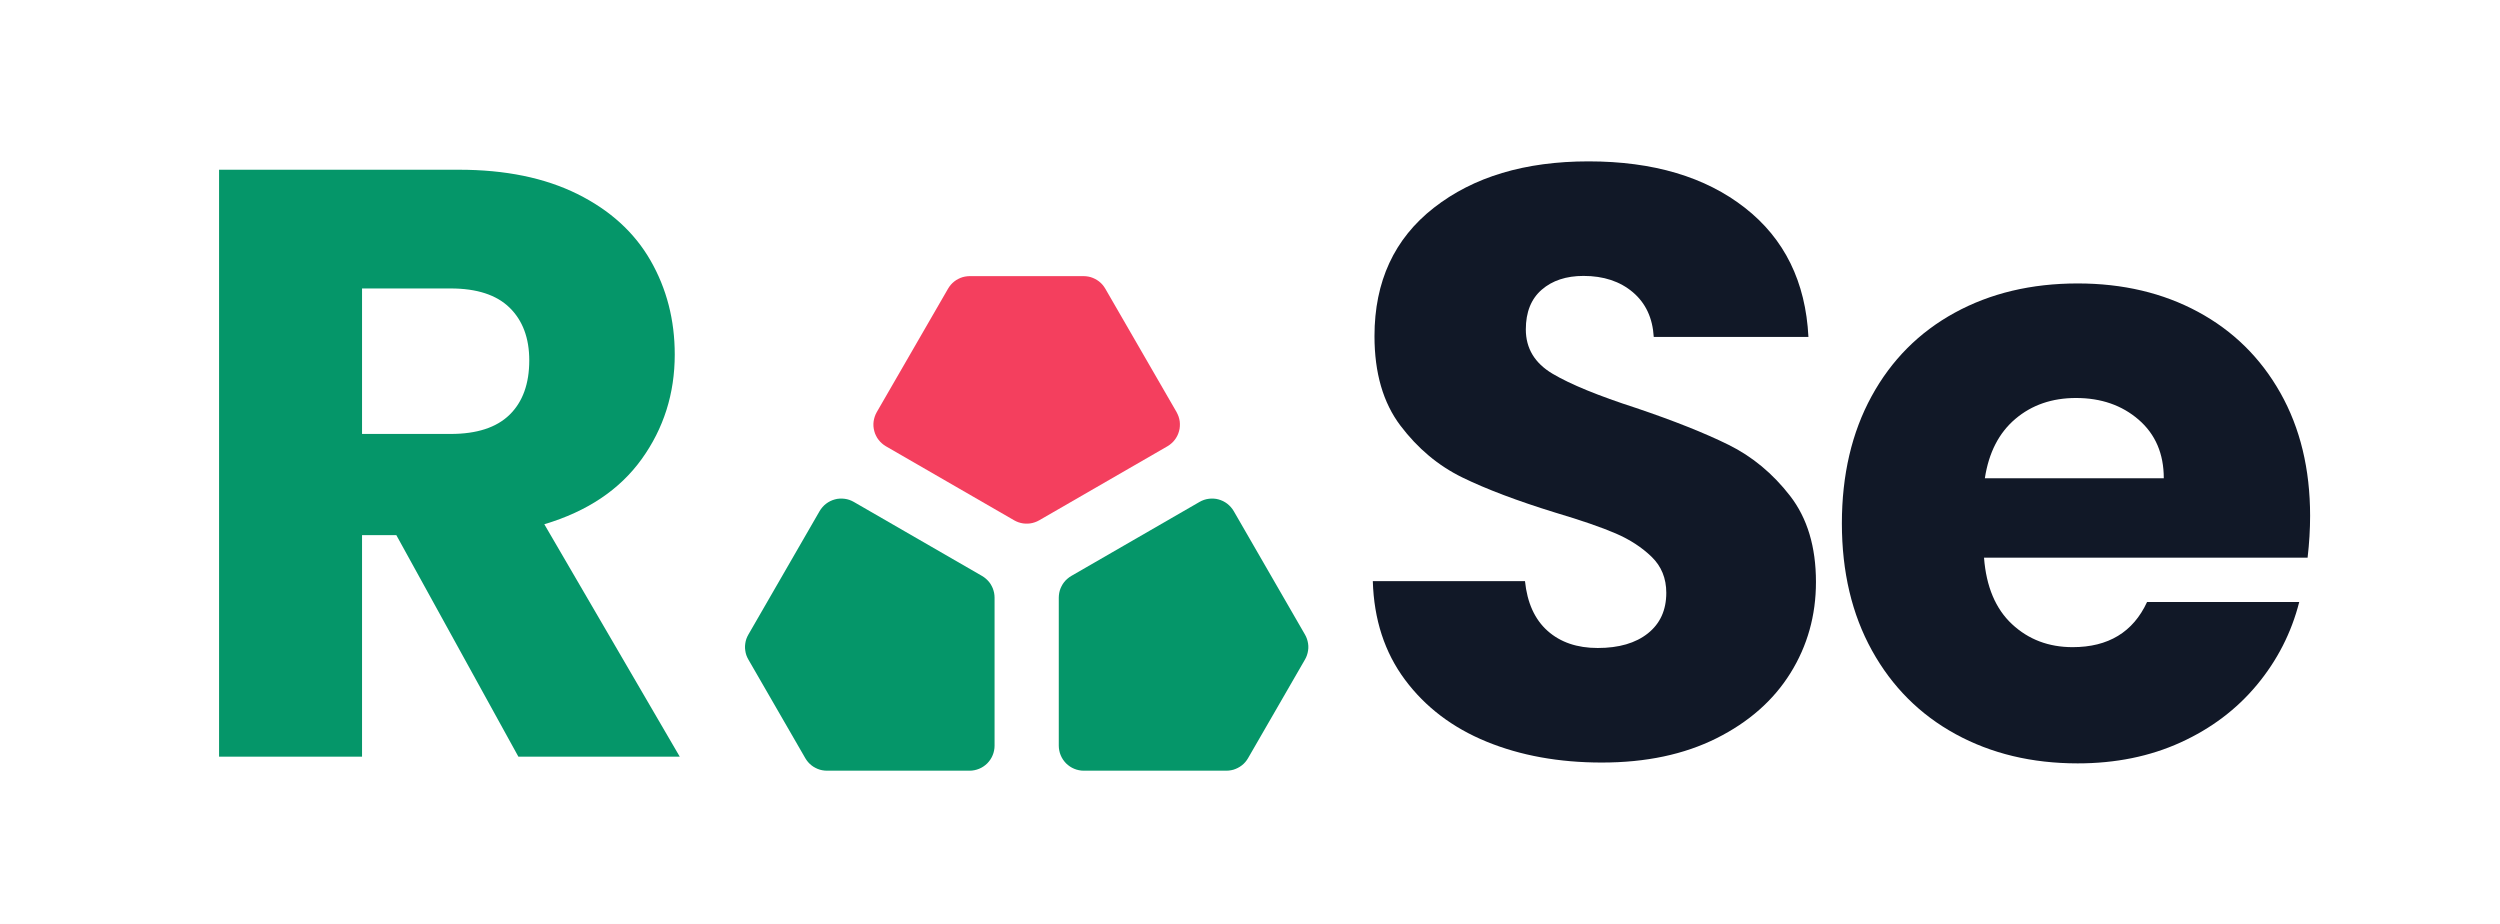
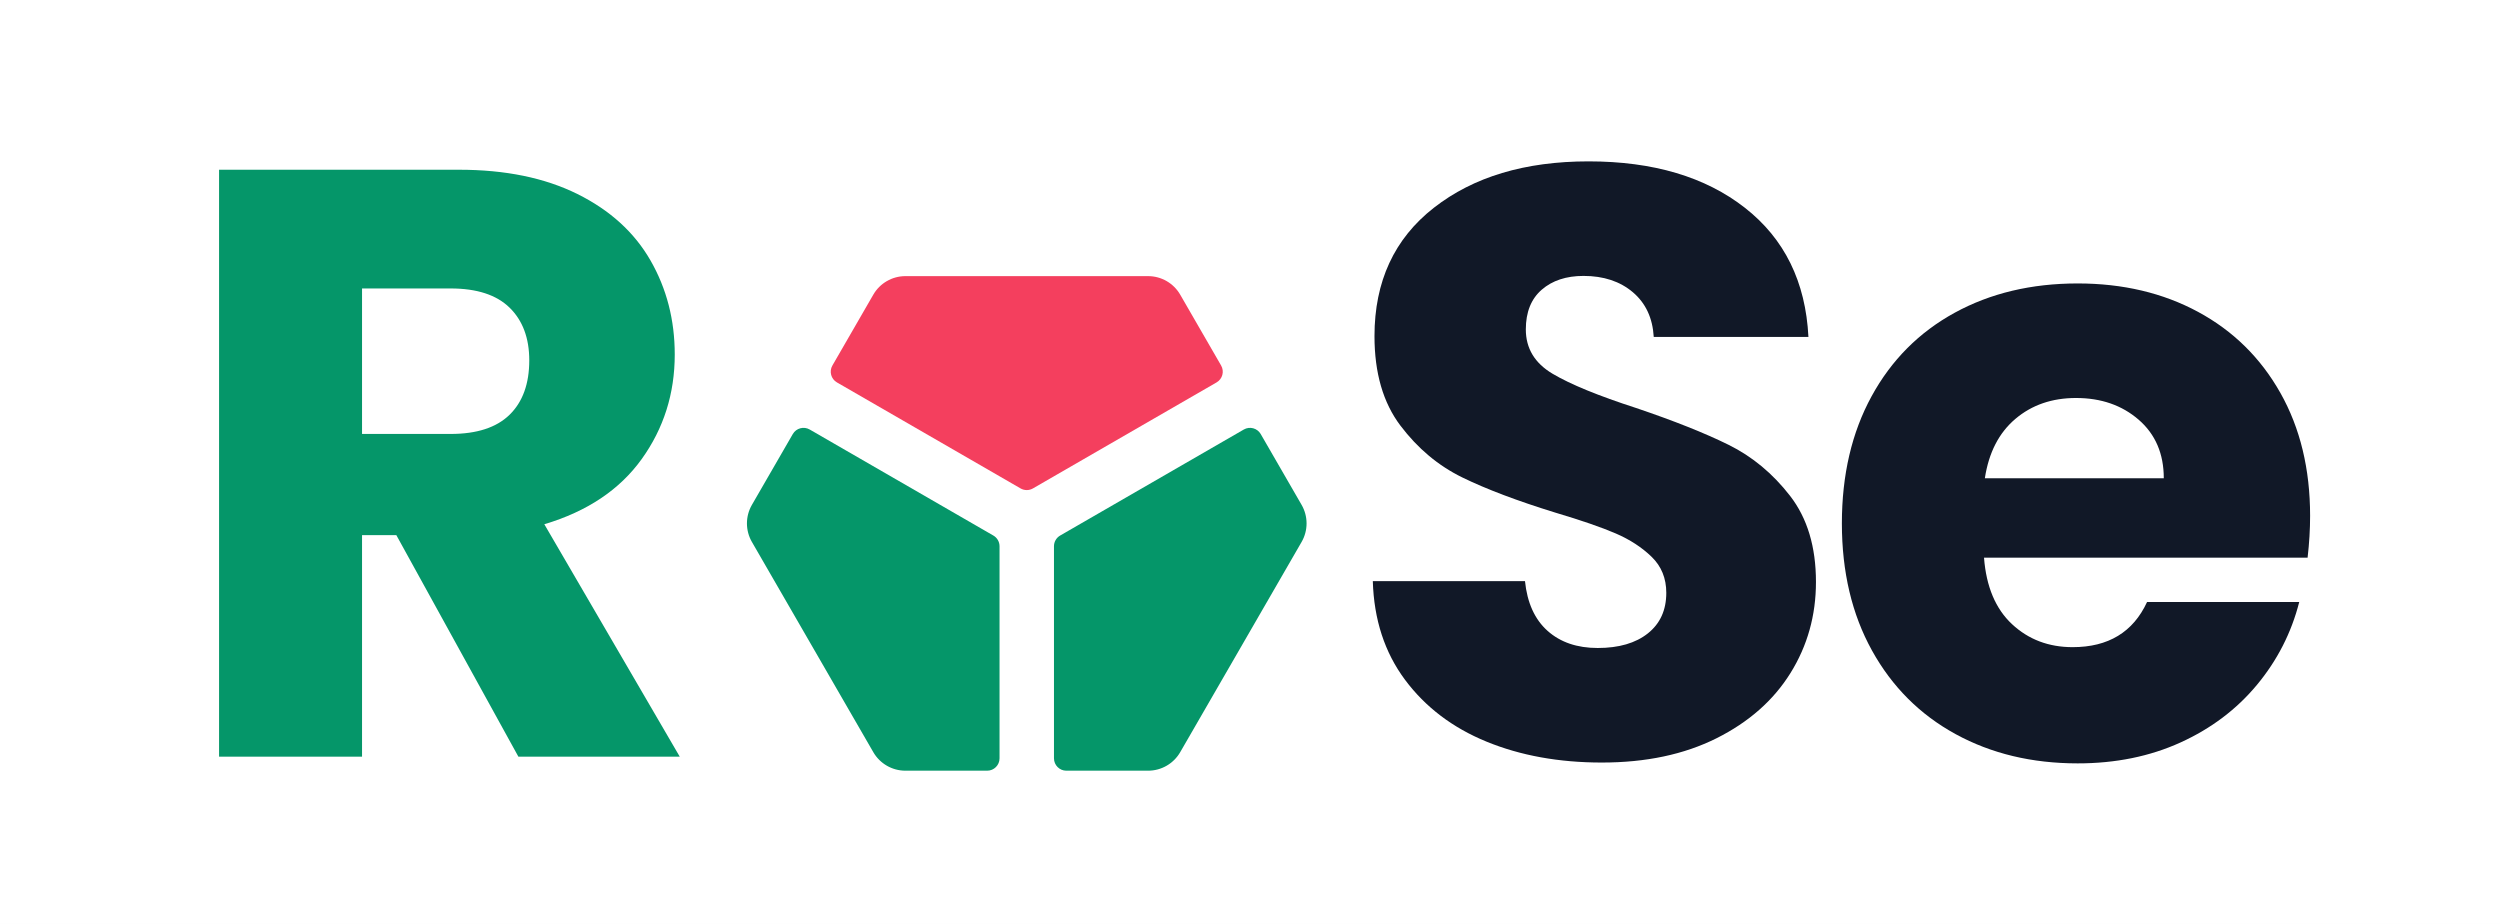
<svg xmlns="http://www.w3.org/2000/svg" viewBox="0 0 598 221" width="598" height="221">
  <rect width="100%" height="100%" fill="#FFFFFF" />
  <path d="M124.0 181.0 94.8 128.0H86.6V181.0H52.4V40.6H109.8Q126.4 40.6 138.1 46.4Q149.8 52.2 155.6 62.3Q161.4 72.4 161.4 84.8Q161.4 98.8 153.5 109.8Q145.6 120.8 130.2 125.4L162.6 181.0ZM86.6 103.8H107.8Q117.2 103.8 121.9 99.2Q126.6 94.6 126.6 86.2Q126.6 78.2 121.9 73.6Q117.2 69.0 107.8 69.0H86.6Z" fill="#059669" />
-   <path d="M264.38,69.04 L264.07,68.56 L263.72,68.11 L263.33,67.70 L262.90,67.33 L262.43,67.00 L261.94,66.72 L261.42,66.48 L260.89,66.29 L260.33,66.16 L259.77,66.08 L259.20,66.05 L231.95,66.05 L231.39,66.08 L230.82,66.16 L230.27,66.29 L229.73,66.48 L229.22,66.72 L228.72,67.00 L228.26,67.33 L227.83,67.70 L227.44,68.11 L227.09,68.56 L226.78,69.04 L209.72,98.58 L209.45,99.11 L209.24,99.65 L209.08,100.21 L208.97,100.79 L208.92,101.38 L208.93,101.96 L209.00,102.54 L209.13,103.12 L209.30,103.68 L209.54,104.21 L209.82,104.73 L210.16,105.21 L210.54,105.66 L210.96,106.06 L211.42,106.43 L211.91,106.75 L242.59,124.46 L243.10,124.72 L243.62,124.93 L244.17,125.09 L244.73,125.20 L245.29,125.25 L245.86,125.25 L246.43,125.20 L246.99,125.09 L247.53,124.93 L248.06,124.72 L248.57,124.46 L279.25,106.75 L279.74,106.43 L280.20,106.06 L280.62,105.66 L281.00,105.21 L281.33,104.73 L281.62,104.21 L281.85,103.68 L282.03,103.12 L282.16,102.54 L282.22,101.96 L282.23,101.38 L282.19,100.79 L282.08,100.21 L281.92,99.65 L281.70,99.11 L281.44,98.58 Z" fill="#F43F5E" />
-   <path d="M293.35,184.35 L293.92,184.32 L294.48,184.24 L295.04,184.11 L295.57,183.92 L296.09,183.68 L296.58,183.40 L297.05,183.07 L297.48,182.70 L297.87,182.29 L298.22,181.84 L298.53,181.36 L312.15,157.76 L312.41,157.26 L312.62,156.73 L312.78,156.18 L312.89,155.62 L312.95,155.06 L312.95,154.49 L312.89,153.92 L312.78,153.37 L312.62,152.82 L312.41,152.29 L312.15,151.79 L295.10,122.24 L294.78,121.75 L294.41,121.29 L294.00,120.87 L293.56,120.49 L293.08,120.16 L292.56,119.87 L292.02,119.64 L291.47,119.46 L290.89,119.33 L290.31,119.27 L289.72,119.26 L289.14,119.31 L288.56,119.41 L288.00,119.57 L287.45,119.79 L286.93,120.06 L256.25,137.77 L255.77,138.08 L255.33,138.43 L254.91,138.82 L254.54,139.25 L254.21,139.71 L253.93,140.21 L253.69,140.72 L253.50,141.26 L253.37,141.81 L253.29,142.38 L253.26,142.94 L253.26,178.37 L253.29,178.96 L253.38,179.54 L253.52,180.11 L253.72,180.66 L253.97,181.19 L254.27,181.69 L254.62,182.16 L255.01,182.60 L255.45,182.99 L255.92,183.34 L256.42,183.64 L256.95,183.89 L257.50,184.09 L258.07,184.23 L258.65,184.32 L259.24,184.35 Z" fill="#059669" />
-   <path d="M179.01,151.79 L178.75,152.29 L178.53,152.82 L178.37,153.37 L178.27,153.92 L178.21,154.49 L178.21,155.06 L178.27,155.62 L178.37,156.18 L178.53,156.73 L178.75,157.26 L179.01,157.76 L192.63,181.36 L192.94,181.84 L193.29,182.29 L193.68,182.70 L194.11,183.07 L194.57,183.40 L195.07,183.68 L195.58,183.92 L196.12,184.11 L196.67,184.24 L197.24,184.32 L197.81,184.35 L231.92,184.35 L232.51,184.32 L233.09,184.23 L233.65,184.09 L234.21,183.89 L234.74,183.64 L235.24,183.34 L235.71,182.99 L236.15,182.60 L236.54,182.16 L236.89,181.69 L237.19,181.19 L237.44,180.66 L237.64,180.11 L237.78,179.54 L237.87,178.96 L237.90,178.37 L237.90,142.94 L237.87,142.38 L237.79,141.81 L237.65,141.26 L237.47,140.72 L237.23,140.21 L236.95,139.71 L236.62,139.25 L236.24,138.82 L235.83,138.43 L235.39,138.08 L234.91,137.77 L204.23,120.06 L203.70,119.79 L203.16,119.57 L202.60,119.41 L202.02,119.31 L201.43,119.26 L200.85,119.27 L200.26,119.33 L199.69,119.46 L199.13,119.64 L198.60,119.87 L198.08,120.16 L197.60,120.49 L197.15,120.87 L196.75,121.29 L196.38,121.75 L196.06,122.24 Z" fill="#059669" />
+   <path d="M199.11 87.43L208.89 70.49A8.87 8.87 0 0 1 216.57 66.05L274.63 66.05A8.87 8.87 0 0 1 282.31 70.49L292.09 87.43A2.96 2.96 0 0 1 291.01 91.47L247.08 116.83A2.96 2.96 0 0 1 244.12 116.83L200.19 91.47A2.96 2.96 0 0 1 199.11 87.43Z" fill="#F43F5E" />
+   <path d="M311.34 129.64L282.31 179.91A8.87 8.87 0 0 1 274.63 184.35L255.06 184.35A2.96 2.96 0 0 1 252.11 181.39L252.11 130.66A2.96 2.96 0 0 1 253.59 128.1L297.52 102.74A2.96 2.96 0 0 1 301.56 103.82L311.34 120.76A8.87 8.87 0 0 1 311.34 129.64Z" fill="#059669" />
+   <path d="M236.14 184.35L216.57 184.35A8.87 8.87 0 0 1 208.89 179.91L179.86 129.64A8.87 8.87 0 0 1 179.86 120.76L189.64 103.82A2.96 2.96 0 0 1 193.68 102.74L237.61 128.1A2.96 2.96 0 0 1 239.09 130.66L239.09 181.39A2.96 2.96 0 0 1 236.14 184.35Z" fill="#059669" />
  <path d="M328.377 139.0H364.777Q365.577 146.8 370.177 150.9Q374.777 155.0 382.177 155.0Q389.777 155.0 394.177 151.5Q398.577 148.0 398.577 141.8Q398.577 136.6 395.077 133.2Q391.577 129.8 386.477 127.6Q381.377 125.4 371.977 122.6Q358.377 118.4 349.777 114.2Q341.177 110.0 334.977 101.8Q328.777 93.6 328.777 80.4Q328.777 60.8 342.977 49.7Q357.177 38.6 379.977 38.6Q403.177 38.6 417.377 49.7Q431.577 60.8 432.577 80.6H395.577Q395.177 73.8 390.577 69.9Q385.977 66.0 378.777 66.0Q372.577 66.0 368.777 69.3Q364.977 72.6 364.977 78.8Q364.977 85.6 371.377 89.4Q377.777 93.2 391.377 97.6Q404.977 102.2 413.477 106.4Q421.977 110.6 428.177 118.6Q434.377 126.6 434.377 139.2Q434.377 151.2 428.277 161.0Q422.177 170.8 410.577 176.6Q398.977 182.4 383.177 182.4Q367.777 182.4 355.577 177.4Q343.377 172.4 336.077 162.6Q328.777 152.8 328.377 139.0Z" fill="#111827" />
  <path d="M551.977 133.4H474.577Q475.377 143.8 481.277 149.3Q487.177 154.8 495.777 154.8Q508.577 154.8 513.577 144.0H549.977Q547.177 155.0 539.877 163.8Q532.577 172.6 521.577 177.6Q510.577 182.6 496.977 182.6Q480.577 182.6 467.777 175.6Q454.977 168.6 447.777 155.6Q440.577 142.6 440.577 125.2Q440.577 107.8 447.677 94.8Q454.777 81.8 467.577 74.8Q480.377 67.8 496.977 67.8Q513.177 67.8 525.777 74.6Q538.377 81.4 545.477 94.0Q552.577 106.6 552.577 123.4Q552.577 128.2 551.977 133.4ZM517.577 114.4Q517.577 105.6 511.577 100.4Q505.577 95.2 496.577 95.2Q487.977 95.2 482.077 100.2Q476.177 105.2 474.777 114.4Z" fill="#111827" />
</svg>
